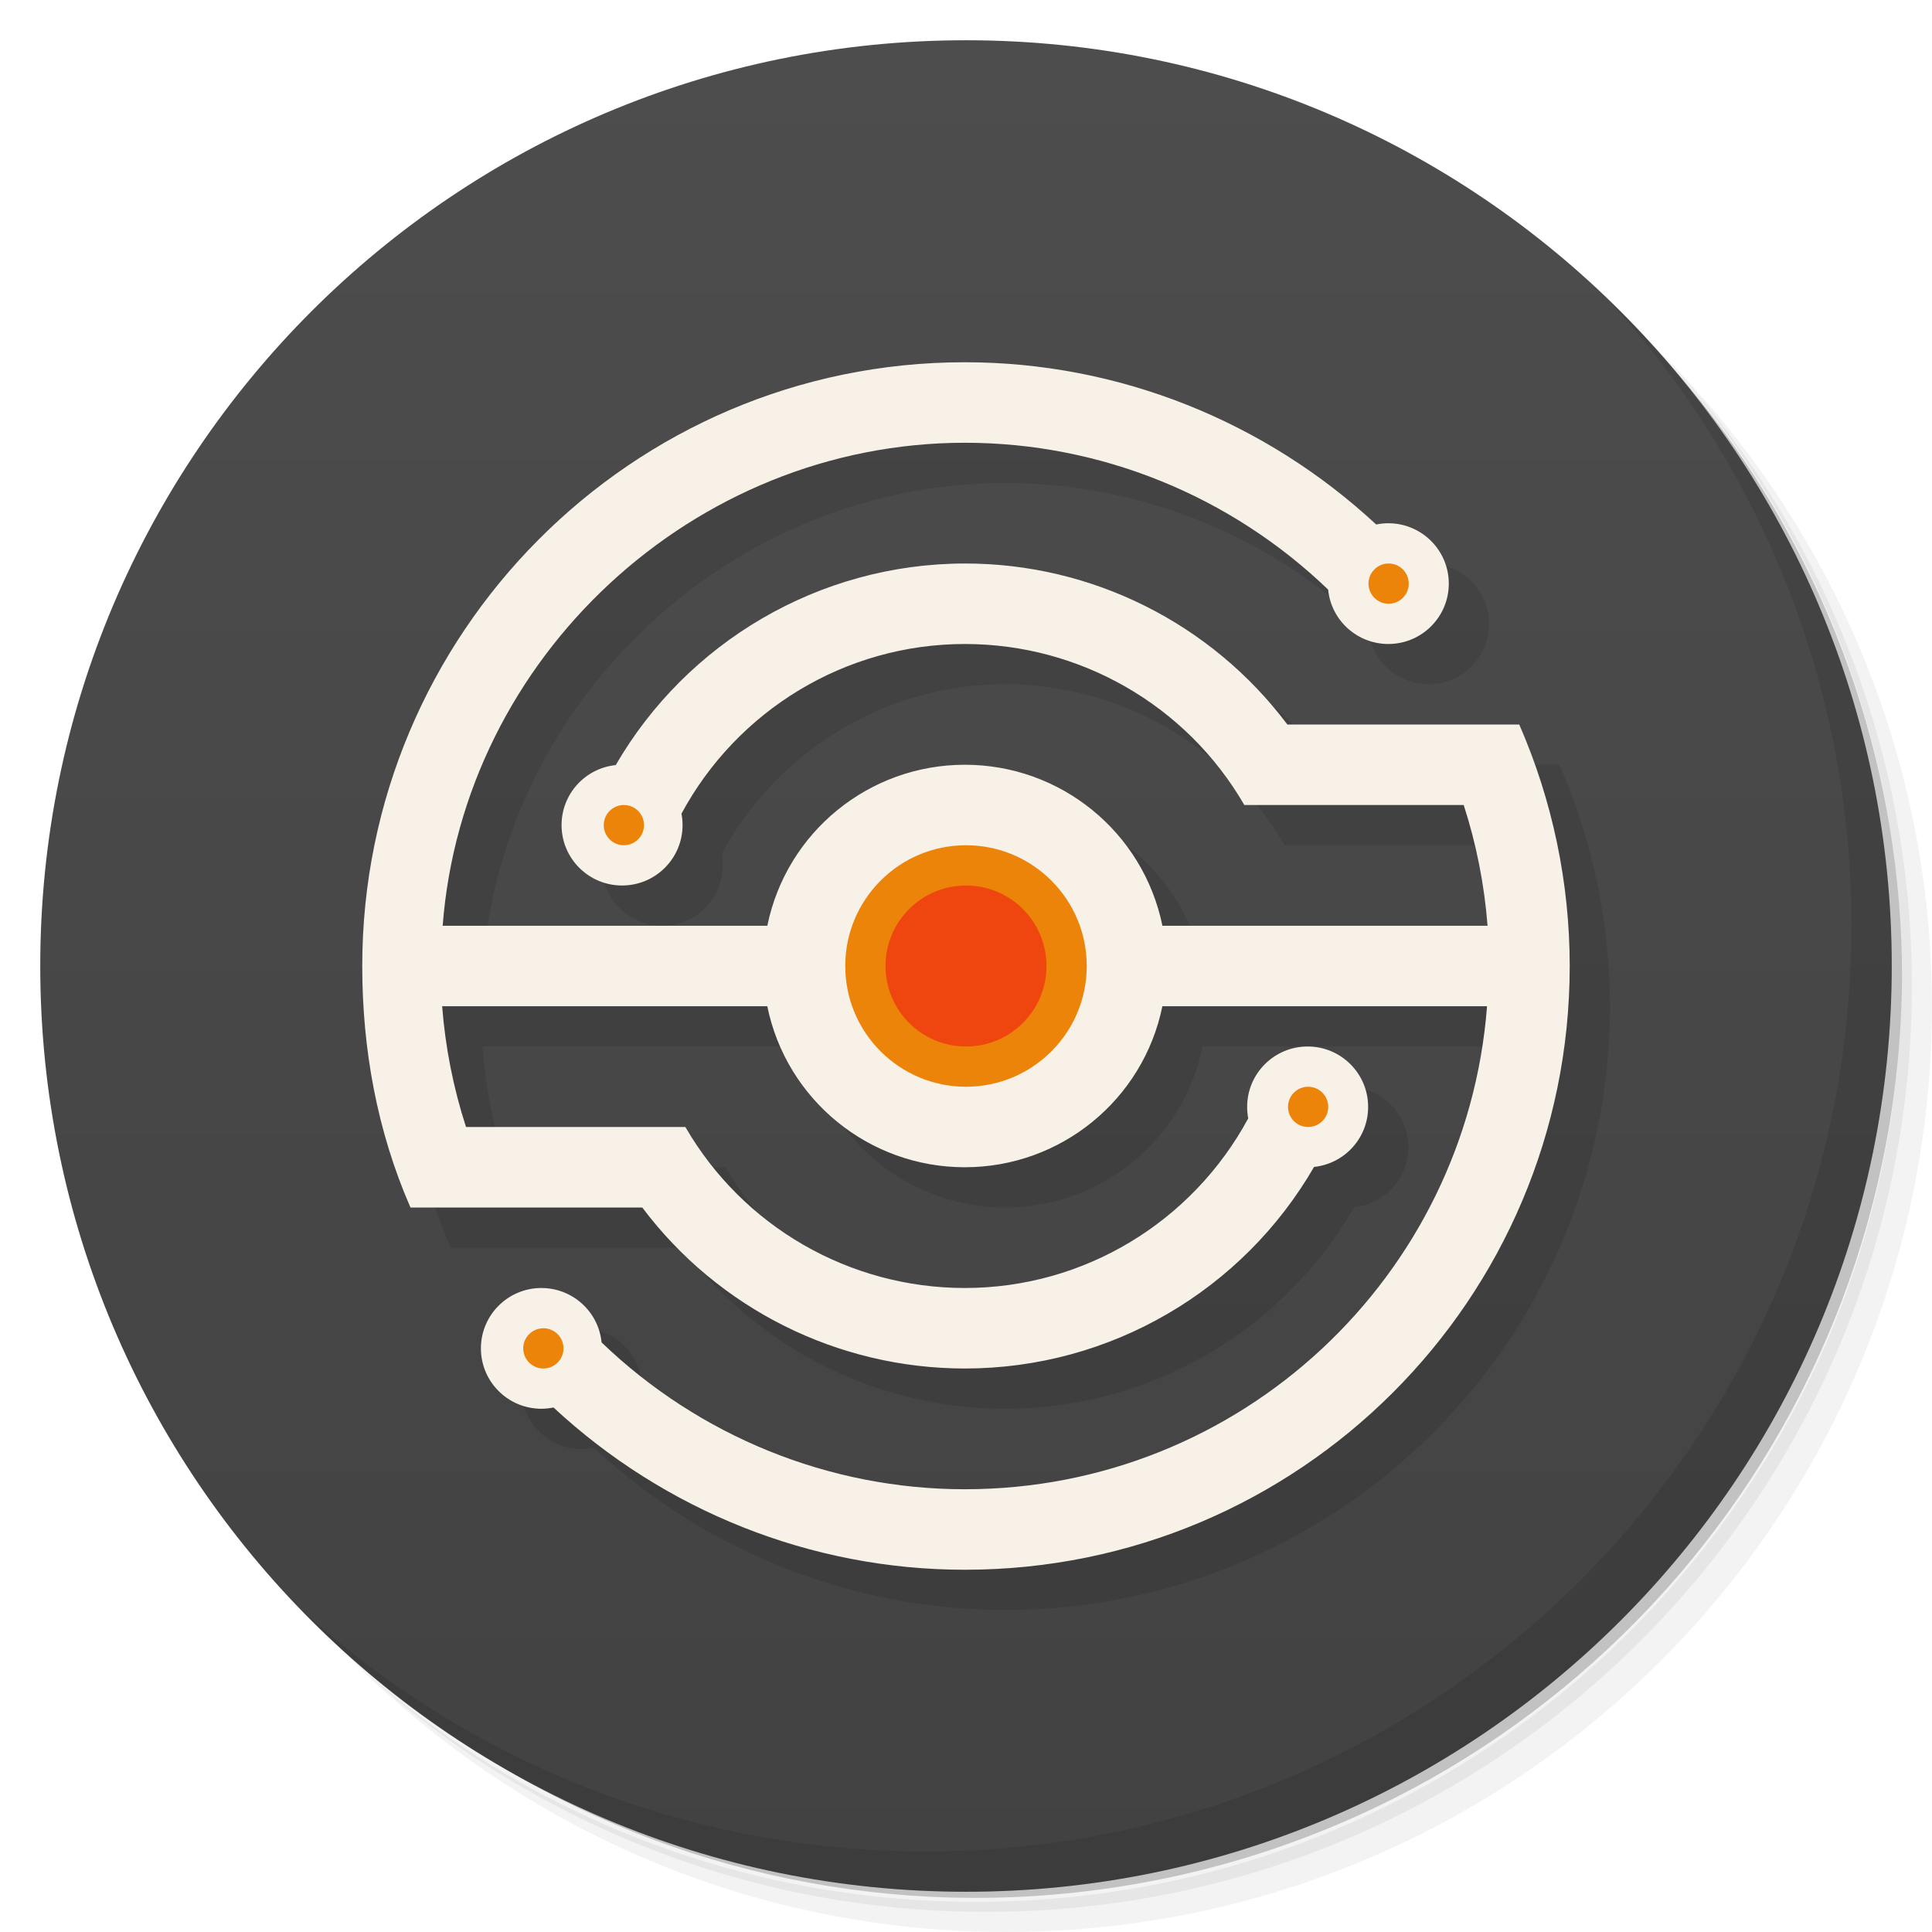
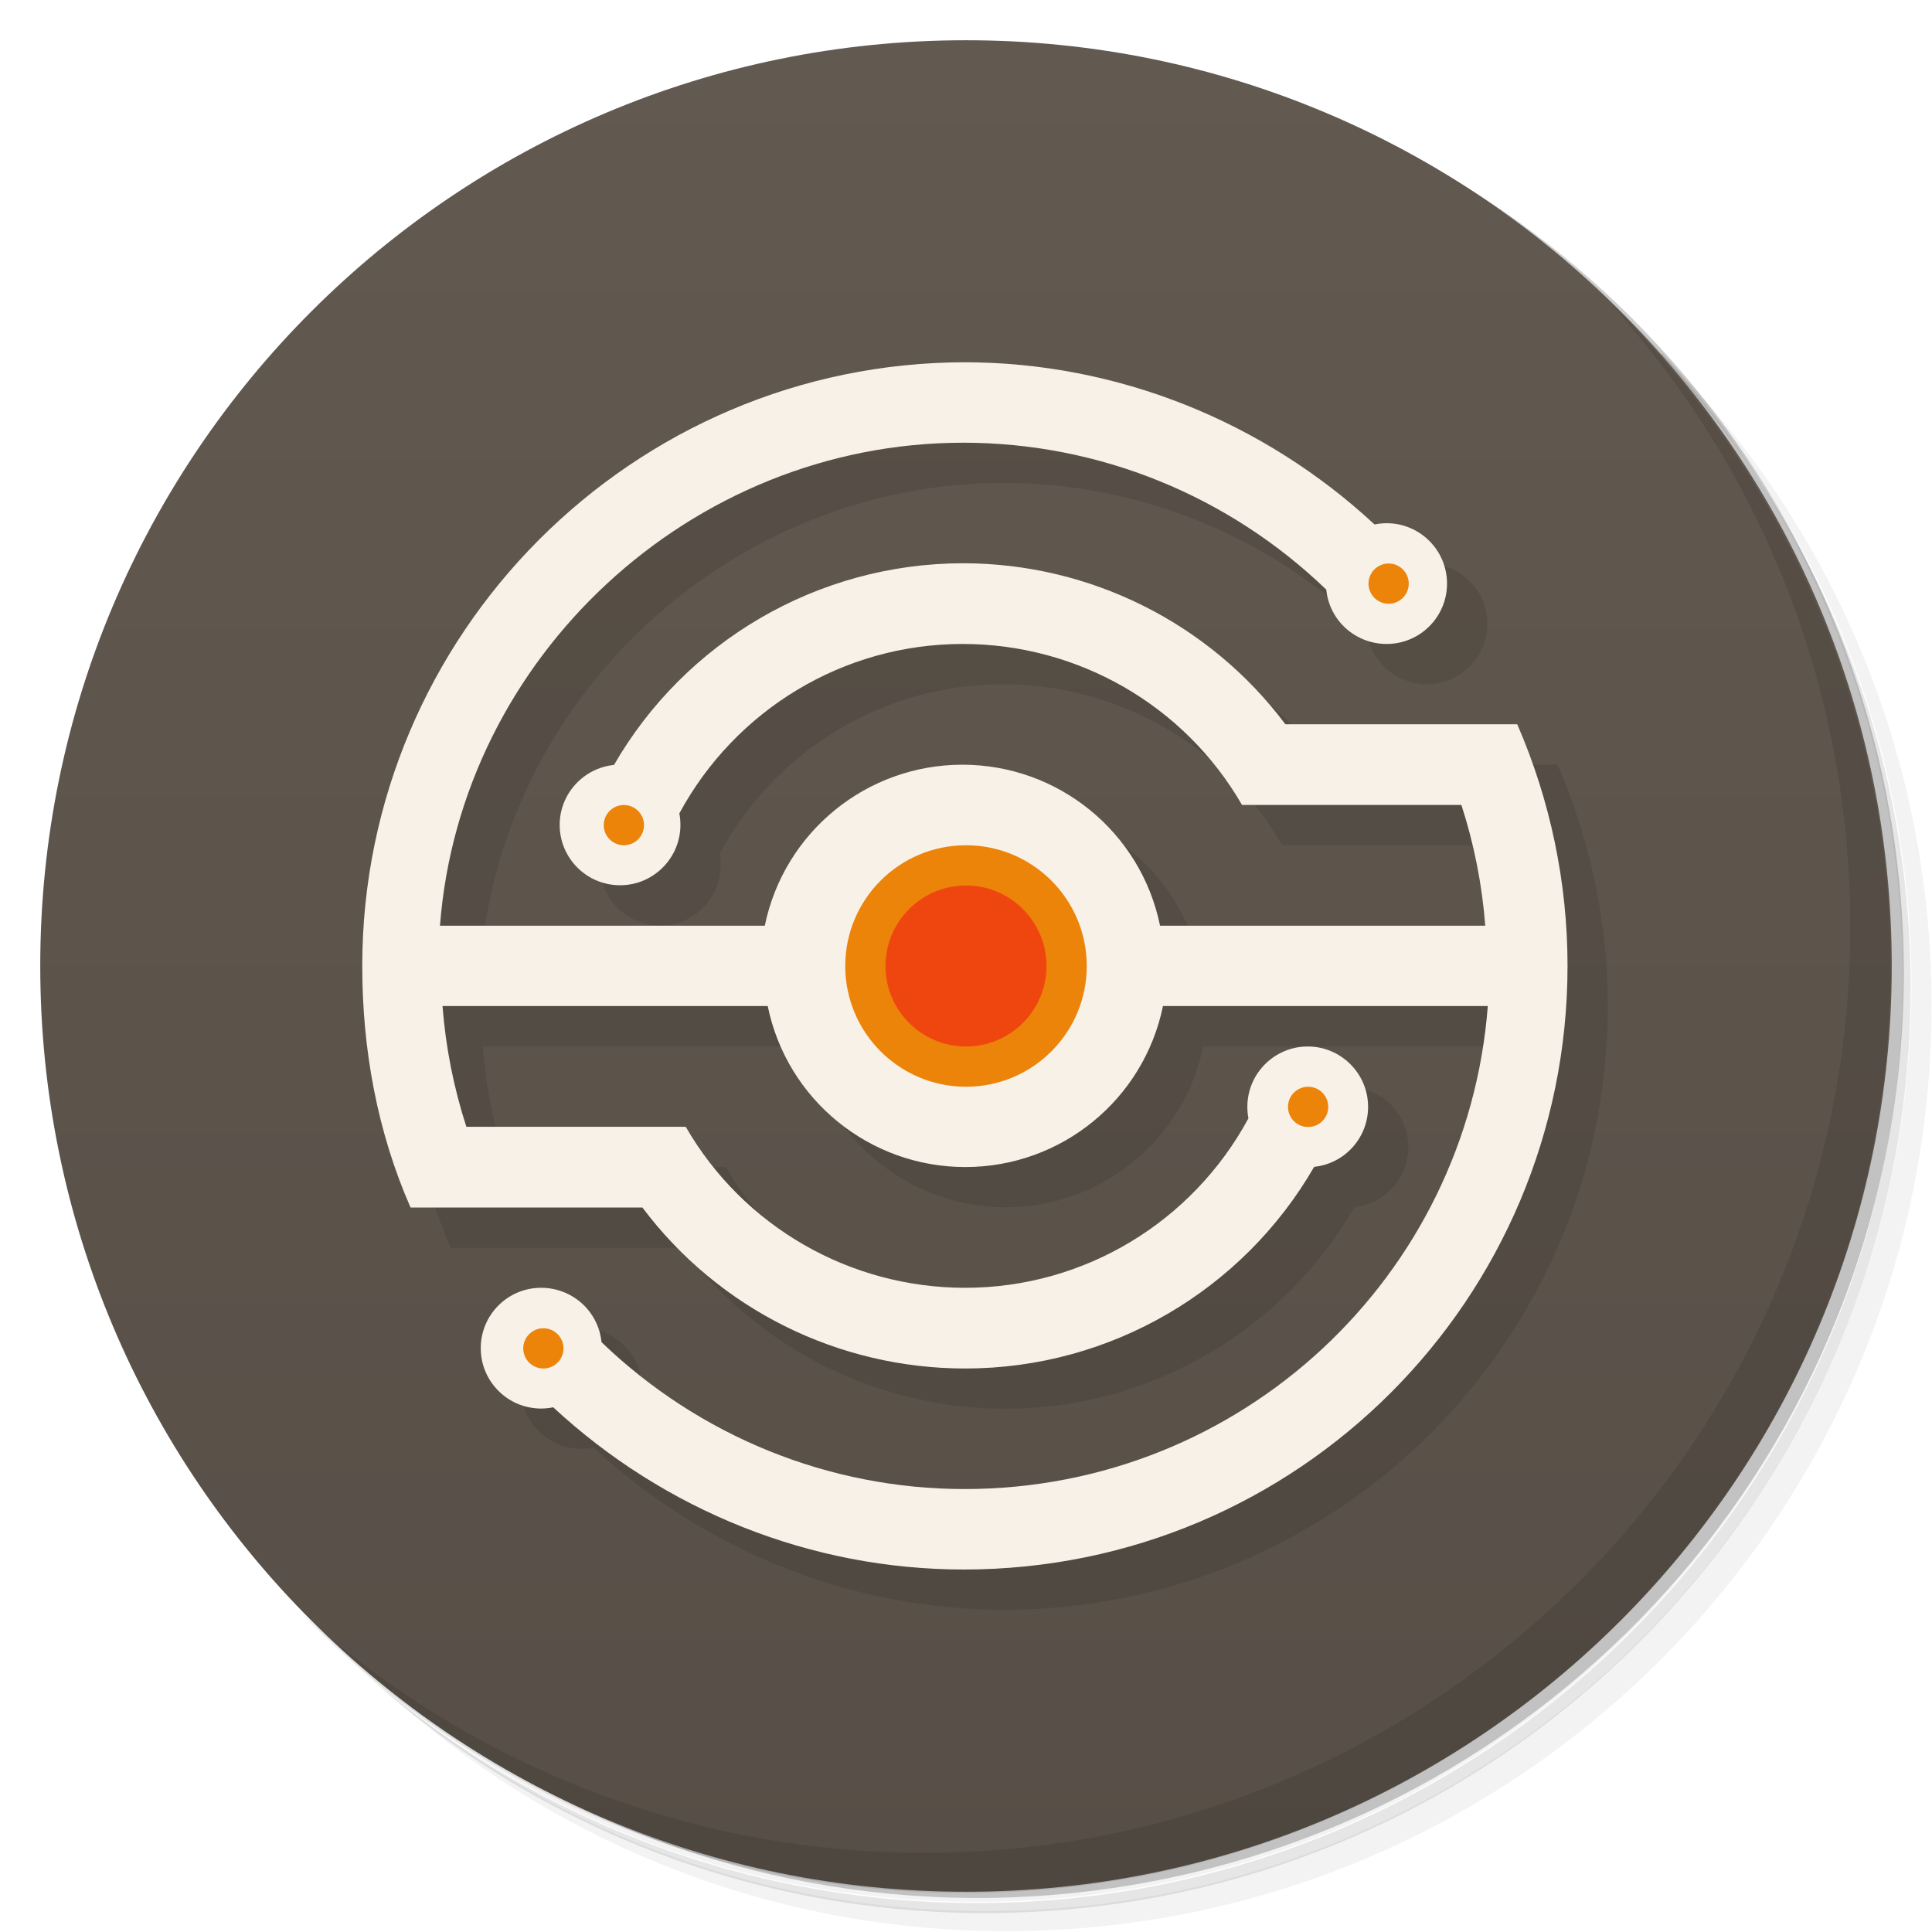
<svg xmlns="http://www.w3.org/2000/svg" version="1.1" viewBox="0 0 48 48">
  <defs>
    <linearGradient id="bg" x2="0" y1="1" y2="47" gradientUnits="userSpaceOnUse">
-       <stop style="stop-color:#4d4d4d" offset="0" />
-       <stop style="stop-color:#424242" offset="1" />
+       <stop style="stop-color:#625950" offset="0" />
+       <stop style="stop-color:#574f47" offset="1" />
    </linearGradient>
  </defs>
-   <path d="m36.31 5c5.859 4.062 9.688 10.831 9.688 18.5 0 12.426-10.07 22.5-22.5 22.5-7.669 0-14.438-3.828-18.5-9.688 1.037 1.822 2.306 3.499 3.781 4.969 4.085 3.712 9.514 5.969 15.469 5.969 12.703 0 23-10.298 23-23 0-5.954-2.256-11.384-5.969-15.469-1.469-1.475-3.147-2.744-4.969-3.781zm4.969 3.781c3.854 4.113 6.219 9.637 6.219 15.719 0 12.703-10.297 23-23 23-6.081 0-11.606-2.364-15.719-6.219 4.16 4.144 9.883 6.719 16.219 6.719 12.703 0 23-10.298 23-23 0-6.335-2.575-12.06-6.719-16.219z" style="opacity:.05" />
-   <path d="m41.28 8.781c3.712 4.085 5.969 9.514 5.969 15.469 0 12.703-10.297 23-23 23-5.954 0-11.384-2.256-15.469-5.969 4.113 3.854 9.637 6.219 15.719 6.219 12.703 0 23-10.298 23-23 0-6.081-2.364-11.606-6.219-15.719z" style="opacity:.1" />
-   <path d="m31.25 2.375c8.615 3.154 14.75 11.417 14.75 21.13 0 12.426-10.07 22.5-22.5 22.5-9.708 0-17.971-6.135-21.12-14.75a23 23 0 0 0 44.875-7 23 23 0 0 0-16-21.875z" style="opacity:.2" />
+   <path d="m36.3 5c5.86 4.06 9.69 10.8 9.69 18.5 0 12.4-10.1 22.5-22.5 22.5-7.67 0-14.4-3.83-18.5-9.69 1.04 1.82 2.31 3.5 3.78 4.97 4.08 3.71 9.51 5.97 15.5 5.97 12.7 0 23-10.3 23-23 0-5.95-2.26-11.4-5.97-15.5-1.47-1.48-3.15-2.74-4.97-3.78zm4.97 3.78c3.85 4.11 6.22 9.64 6.22 15.7 0 12.7-10.3 23-23 23-6.08 0-11.6-2.36-15.7-6.22 4.16 4.14 9.88 6.72 16.2 6.72 12.7 0 23-10.3 23-23 0-6.34-2.58-12.1-6.72-16.2z" style="opacity:.05" />
+   <path d="m41.3 8.78c3.71 4.08 5.97 9.51 5.97 15.5 0 12.7-10.3 23-23 23-5.95 0-11.4-2.26-15.5-5.97 4.11 3.85 9.64 6.22 15.7 6.22 12.7 0 23-10.3 23-23 0-6.08-2.36-11.6-6.22-15.7z" style="opacity:.1" />
+   <path d="m31.2 2.38c8.62 3.15 14.8 11.4 14.8 21.1 0 12.4-10.1 22.5-22.5 22.5-9.71 0-18-6.14-21.1-14.8a23 23 0 0 0 44.9-7 23 23 0 0 0-16-21.9z" style="opacity:.2" />
  <circle cx="24" cy="24" r="23" style="fill:url(#bg)" />
-   <path d="m40.03 7.531c3.712 4.084 5.969 9.514 5.969 15.469 0 12.703-10.297 23-23 23-5.954 0-11.384-2.256-15.469-5.969 4.178 4.291 10.01 6.969 16.469 6.969 12.703 0 23-10.298 23-23 0-6.462-2.677-12.291-6.969-16.469z" style="opacity:.1" />
-   <path d="m24.972 10c-8.29-3.404e-4 -14.972 6.76-14.972 15 2.7e-5 2.065 0.37 4.107 1.198 6h5.759c1.892 2.518 4.862 4 8.015 4 3.634-7e-5 6.914-1.959 8.675-5.008 0.765-0.081 1.345-0.725 1.344-1.492-1.47e-4 -0.828-0.673-1.5-1.503-1.5s-1.503 0.672-1.503 1.5c-5e-6 0.096 0.009 0.191 0.027 0.285-1.386 2.568-4.071 4.215-7.041 4.215-2.864 2.83e-4 -5.511-1.524-6.943-4h-5.45c-0.316-0.974-0.514-1.982-0.593-3h8.078c0.476 2.328 2.527 4 4.908 4s4.432-1.672 4.908-4h8.066c-0.513 6.711-6.119 12-12.974 12-3.376 3e-6 -6.603-1.32-9.025-3.648-0.076-0.767-0.723-1.351-1.495-1.352-0.83-1.2e-4 -1.503 0.672-1.503 1.5s0.673 1.5 1.503 1.5c0.101-2.8e-5 0.202-0.011 0.301-0.031 2.756 2.559 6.39 4.031 10.219 4.031 8.3 3.92e-4 15.028-6.716 15.028-15 2e-5 -2.065-0.427-4.107-1.254-6h-5.761c-1.892-2.518-4.86-4.003-8.013-4-3.627 0.004-6.91 1.965-8.673 5.008-0.765 0.08-1.347 0.724-1.346 1.492 0 0.828 0.673 1.5 1.503 1.5s1.503-0.672 1.503-1.5c2e-6 -0.096-0.009-0.191-0.027-0.285 1.386-2.569 4.071-4.215 7.041-4.215 2.864-2.94e-4 5.511 1.524 6.943 4h5.45c0.316 0.974 0.514 1.982 0.593 3h-8.078c-0.476-2.328-2.527-4-4.908-4s-4.432 1.672-4.908 4h-8.066c0.51-6.671 6.231-12 12.974-12 3.376-7e-6 6.603 1.32 9.025 3.648 0.076 0.767 0.723 1.351 1.495 1.352 0.83 1.19e-4 1.503-0.672 1.503-1.5s-0.673-1.5-1.503-1.5c-0.101 2.8e-5 -0.202 0.011-0.301 0.031-2.756-2.559-6.39-4.031-10.219-4.031z" style="opacity:.1" />
-   <path d="m23.972 9c-8.29-3.404e-4 -14.972 6.76-14.972 15 2.68e-5 2.065 0.37 4.107 1.198 6h5.759c1.892 2.518 4.862 4 8.015 4 3.634-7e-5 6.914-1.959 8.675-5.008 0.765-0.081 1.345-0.725 1.344-1.492-1.47e-4 -0.828-0.673-1.5-1.503-1.5s-1.503 0.672-1.503 1.5c-5e-6 0.096 0.009 0.191 0.027 0.285-1.386 2.568-4.071 4.215-7.041 4.215-2.864 2.83e-4 -5.511-1.524-6.943-4h-5.45c-0.316-0.974-0.514-1.982-0.593-3h8.078c0.476 2.328 2.527 4 4.908 4s4.432-1.672 4.908-4h8.066c-0.513 6.711-6.119 12-12.974 12-3.376 3e-6 -6.603-1.32-9.025-3.648-0.076-0.767-0.723-1.351-1.495-1.352-0.83-1.2e-4 -1.503 0.672-1.503 1.5s0.673 1.5 1.503 1.5c0.101-2.8e-5 0.202-0.011 0.301-0.031 2.756 2.559 6.39 4.031 10.219 4.031 8.3 3.92e-4 15.028-6.716 15.028-15 2e-5 -2.065-0.427-4.107-1.254-6h-5.761c-1.892-2.518-4.86-4.003-8.013-4-3.627 0.004-6.91 1.965-8.673 5.008-0.765 0.08-1.347 0.724-1.346 1.492 0 0.828 0.673 1.5 1.503 1.5s1.503-0.672 1.503-1.5c2e-6 -0.096-0.009-0.191-0.027-0.285 1.386-2.569 4.071-4.215 7.041-4.215 2.864-2.94e-4 5.511 1.524 6.943 4h5.45c0.316 0.974 0.514 1.982 0.593 3h-8.078c-0.476-2.328-2.527-4-4.908-4s-4.432 1.672-4.908 4h-8.066c0.51-6.671 6.231-12 12.974-12 3.376-7e-6 6.603 1.32 9.025 3.648 0.076 0.767 0.723 1.351 1.495 1.352 0.83 1.19e-4 1.503-0.672 1.503-1.5s-0.673-1.5-1.503-1.5c-0.101 2.8e-5 -0.202 0.011-0.301 0.031-2.756-2.559-6.39-4.031-10.219-4.031z" style="fill:#f8f1e8" />
+   <path d="m40 7.53c3.71 4.08 5.97 9.51 5.97 15.5 0 12.7-10.3 23-23 23-5.95 0-11.4-2.26-15.5-5.97 4.18 4.29 10 6.97 16.5 6.97 12.7 0 23-10.3 23-23 0-6.46-2.68-12.3-6.97-16.5z" style="opacity:.1" />
+   <path d="m25 10c-8.29-3.4e-4 -15 6.76-15 15 2.7e-5 2.06 0.37 4.11 1.2 6h5.76c1.89 2.52 4.86 4 8.02 4 3.63-7e-5 6.91-1.96 8.67-5.01 0.765-0.081 1.34-0.725 1.34-1.49-1.47e-4 -0.828-0.673-1.5-1.5-1.5s-1.5 0.672-1.5 1.5c-5e-6 0.096 0.009 0.191 0.027 0.285-1.39 2.57-4.07 4.21-7.04 4.21-2.86 2.83e-4 -5.51-1.52-6.94-4h-5.45c-0.316-0.974-0.514-1.98-0.593-3h8.08c0.476 2.33 2.53 4 4.91 4s4.43-1.67 4.91-4h8.07c-0.513 6.71-6.12 12-13 12-3.38 3e-6 -6.6-1.32-9.02-3.65-0.076-0.767-0.723-1.35-1.5-1.35-0.83-1.2e-4 -1.5 0.672-1.5 1.5s0.673 1.5 1.5 1.5c0.101-2.8e-5 0.202-0.011 0.301-0.031 2.76 2.56 6.39 4.03 10.2 4.03 8.3 3.92e-4 15-6.72 15-15 2e-5 -2.06-0.427-4.11-1.25-6h-5.76c-1.89-2.52-4.86-4-8.01-4-3.63 0.004-6.91 1.96-8.67 5.01-0.765 0.08-1.35 0.724-1.35 1.49 0 0.828 0.673 1.5 1.5 1.5s1.5-0.672 1.5-1.5c2e-6 -0.096-0.009-0.191-0.027-0.285 1.39-2.57 4.07-4.21 7.04-4.21 2.86-2.94e-4 5.51 1.52 6.94 4h5.45c0.316 0.974 0.514 1.98 0.593 3h-8.08c-0.476-2.33-2.53-4-4.91-4s-4.43 1.67-4.91 4h-8.07c0.51-6.67 6.23-12 13-12 3.38-7e-6 6.6 1.32 9.02 3.65 0.076 0.767 0.723 1.35 1.5 1.35 0.83 1.19e-4 1.5-0.672 1.5-1.5s-0.673-1.5-1.5-1.5c-0.101 2.8e-5 -0.202 0.011-0.301 0.031-2.76-2.56-6.39-4.03-10.2-4.03z" style="opacity:.1" />
+   <path d="m24 9c-8.29-3.4e-4 -15 6.76-15 15 2.68e-5 2.06 0.37 4.11 1.2 6h5.76c1.89 2.52 4.86 4 8.02 4 3.63-7e-5 6.91-1.96 8.67-5.01 0.765-0.081 1.34-0.725 1.34-1.49-1.47e-4 -0.828-0.673-1.5-1.5-1.5s-1.5 0.672-1.5 1.5c-5e-6 0.096 0.009 0.191 0.027 0.285-1.39 2.57-4.07 4.21-7.04 4.21-2.86 2.83e-4 -5.51-1.52-6.94-4h-5.45c-0.316-0.974-0.514-1.98-0.593-3h8.08c0.476 2.33 2.53 4 4.91 4s4.43-1.67 4.91-4h8.07c-0.513 6.71-6.12 12-13 12-3.38 3e-6 -6.6-1.32-9.02-3.65-0.076-0.767-0.723-1.35-1.5-1.35-0.83-1.2e-4 -1.5 0.672-1.5 1.5s0.673 1.5 1.5 1.5c0.101-2.8e-5 0.202-0.011 0.301-0.031 2.76 2.56 6.39 4.03 10.2 4.03 8.3 3.92e-4 15-6.72 15-15 2e-5 -2.06-0.427-4.11-1.25-6h-5.76c-1.89-2.52-4.86-4-8.01-4-3.63 0.004-6.91 1.96-8.67 5.01-0.765 0.08-1.35 0.724-1.35 1.49 0 0.828 0.673 1.5 1.5 1.5s1.5-0.672 1.5-1.5c2e-6 -0.096-0.009-0.191-0.027-0.285 1.39-2.57 4.07-4.21 7.04-4.21 2.86-2.94e-4 5.51 1.52 6.94 4h5.45c0.316 0.974 0.514 1.98 0.593 3h-8.08c-0.476-2.33-2.53-4-4.91-4s-4.43 1.67-4.91 4h-8.07c0.51-6.67 6.23-12 13-12 3.38-7e-6 6.6 1.32 9.02 3.65 0.076 0.767 0.723 1.35 1.5 1.35 0.83 1.19e-4 1.5-0.672 1.5-1.5s-0.673-1.5-1.5-1.5c-0.101 2.8e-5 -0.202 0.011-0.301 0.031-2.76-2.56-6.39-4.03-10.2-4.03z" style="fill:#f8f1e8" />
  <circle cx="24" cy="24" r="3" style="fill:#ec8409" />
  <circle cx="24" cy="24" r="2" style="fill:#ef4610" />
  <circle cx="13.5" cy="33.5" r=".5" style="fill:#ec8409" />
  <circle cx="15.5" cy="20.5" r=".5" style="fill:#ec8409" />
  <circle cx="34.5" cy="14.5" r=".5" style="fill:#ec8409" />
  <circle cx="32.5" cy="27.5" r=".5" style="fill:#ec8409" />
</svg>
